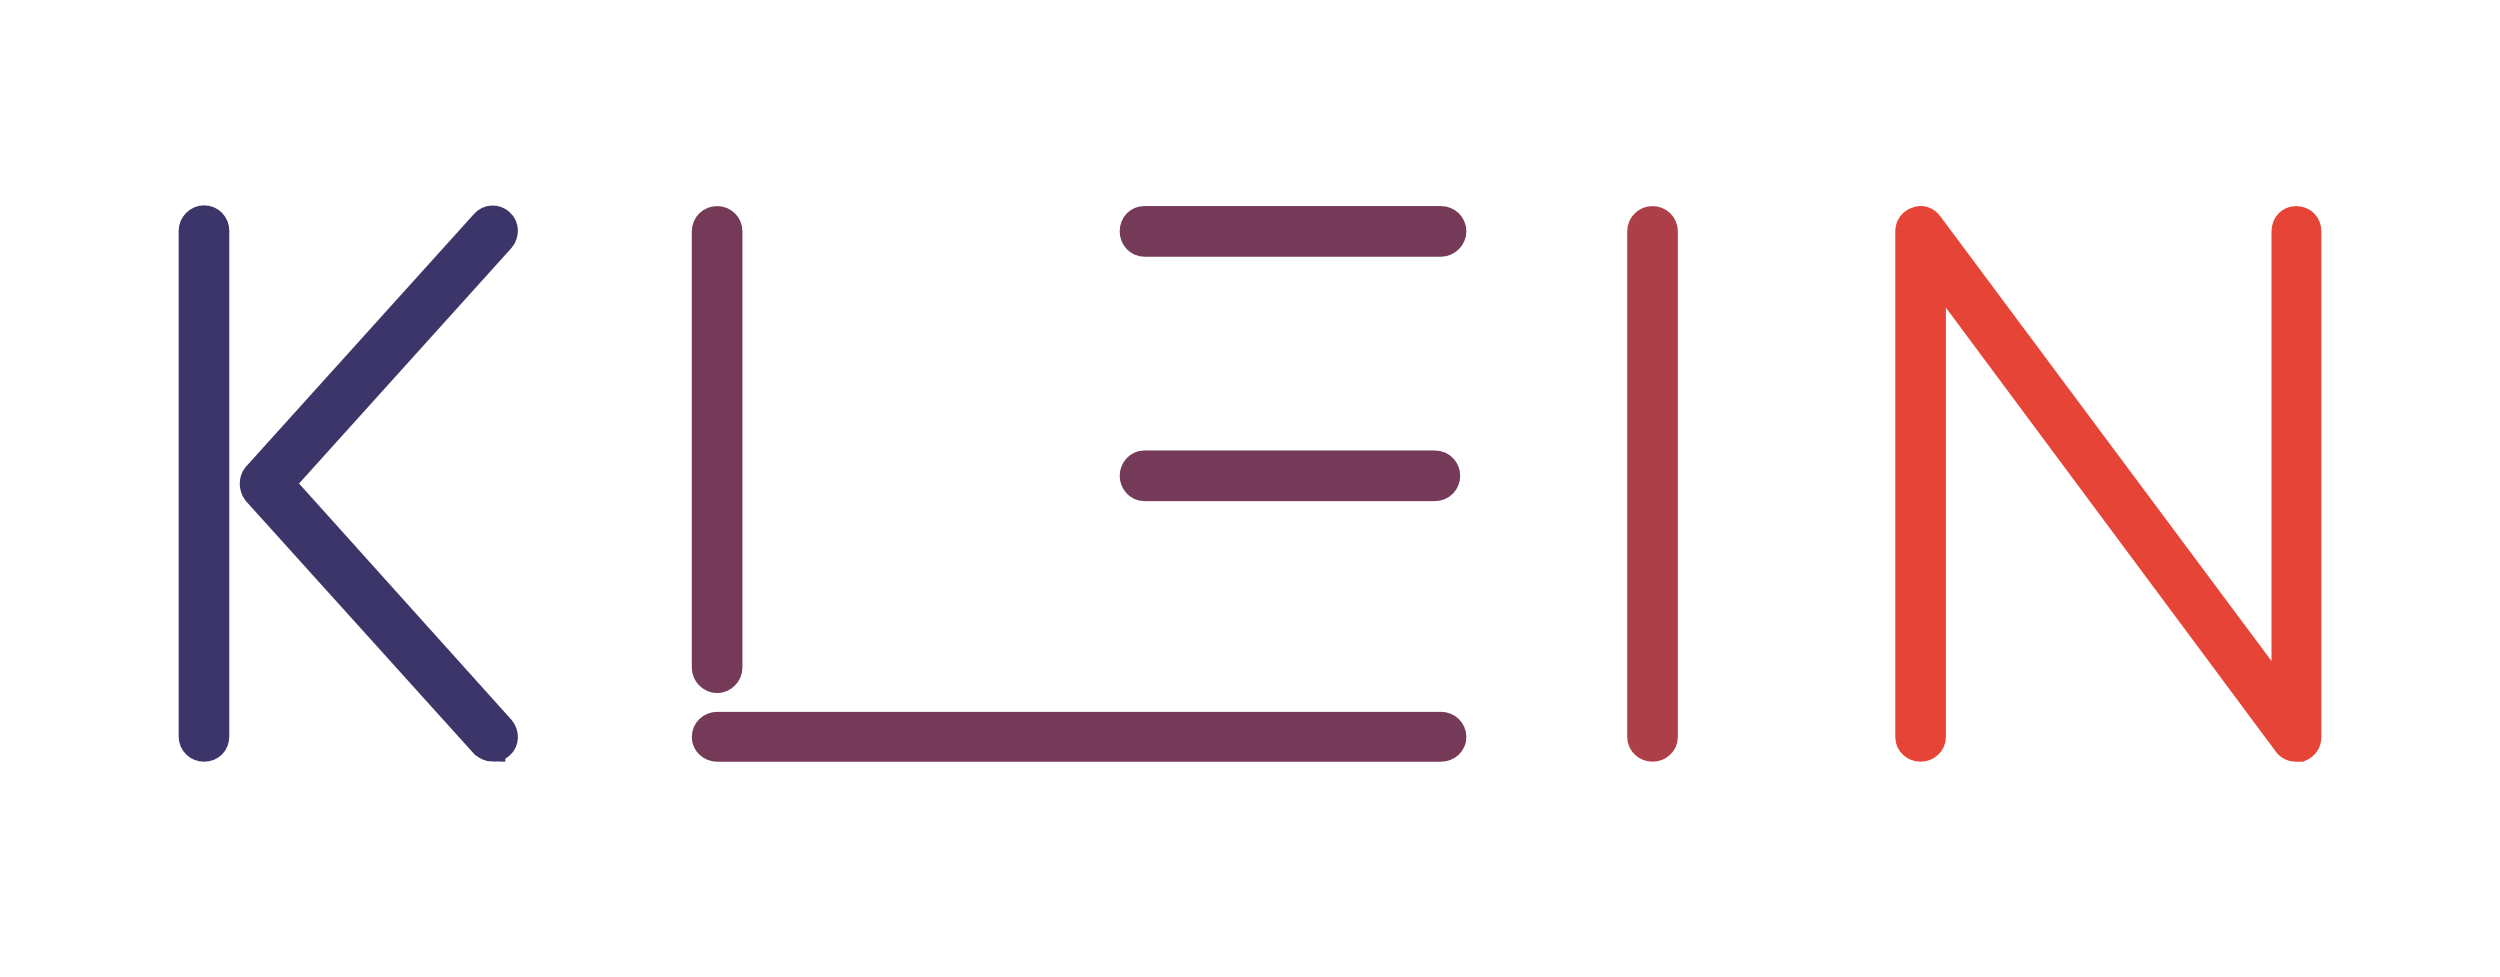
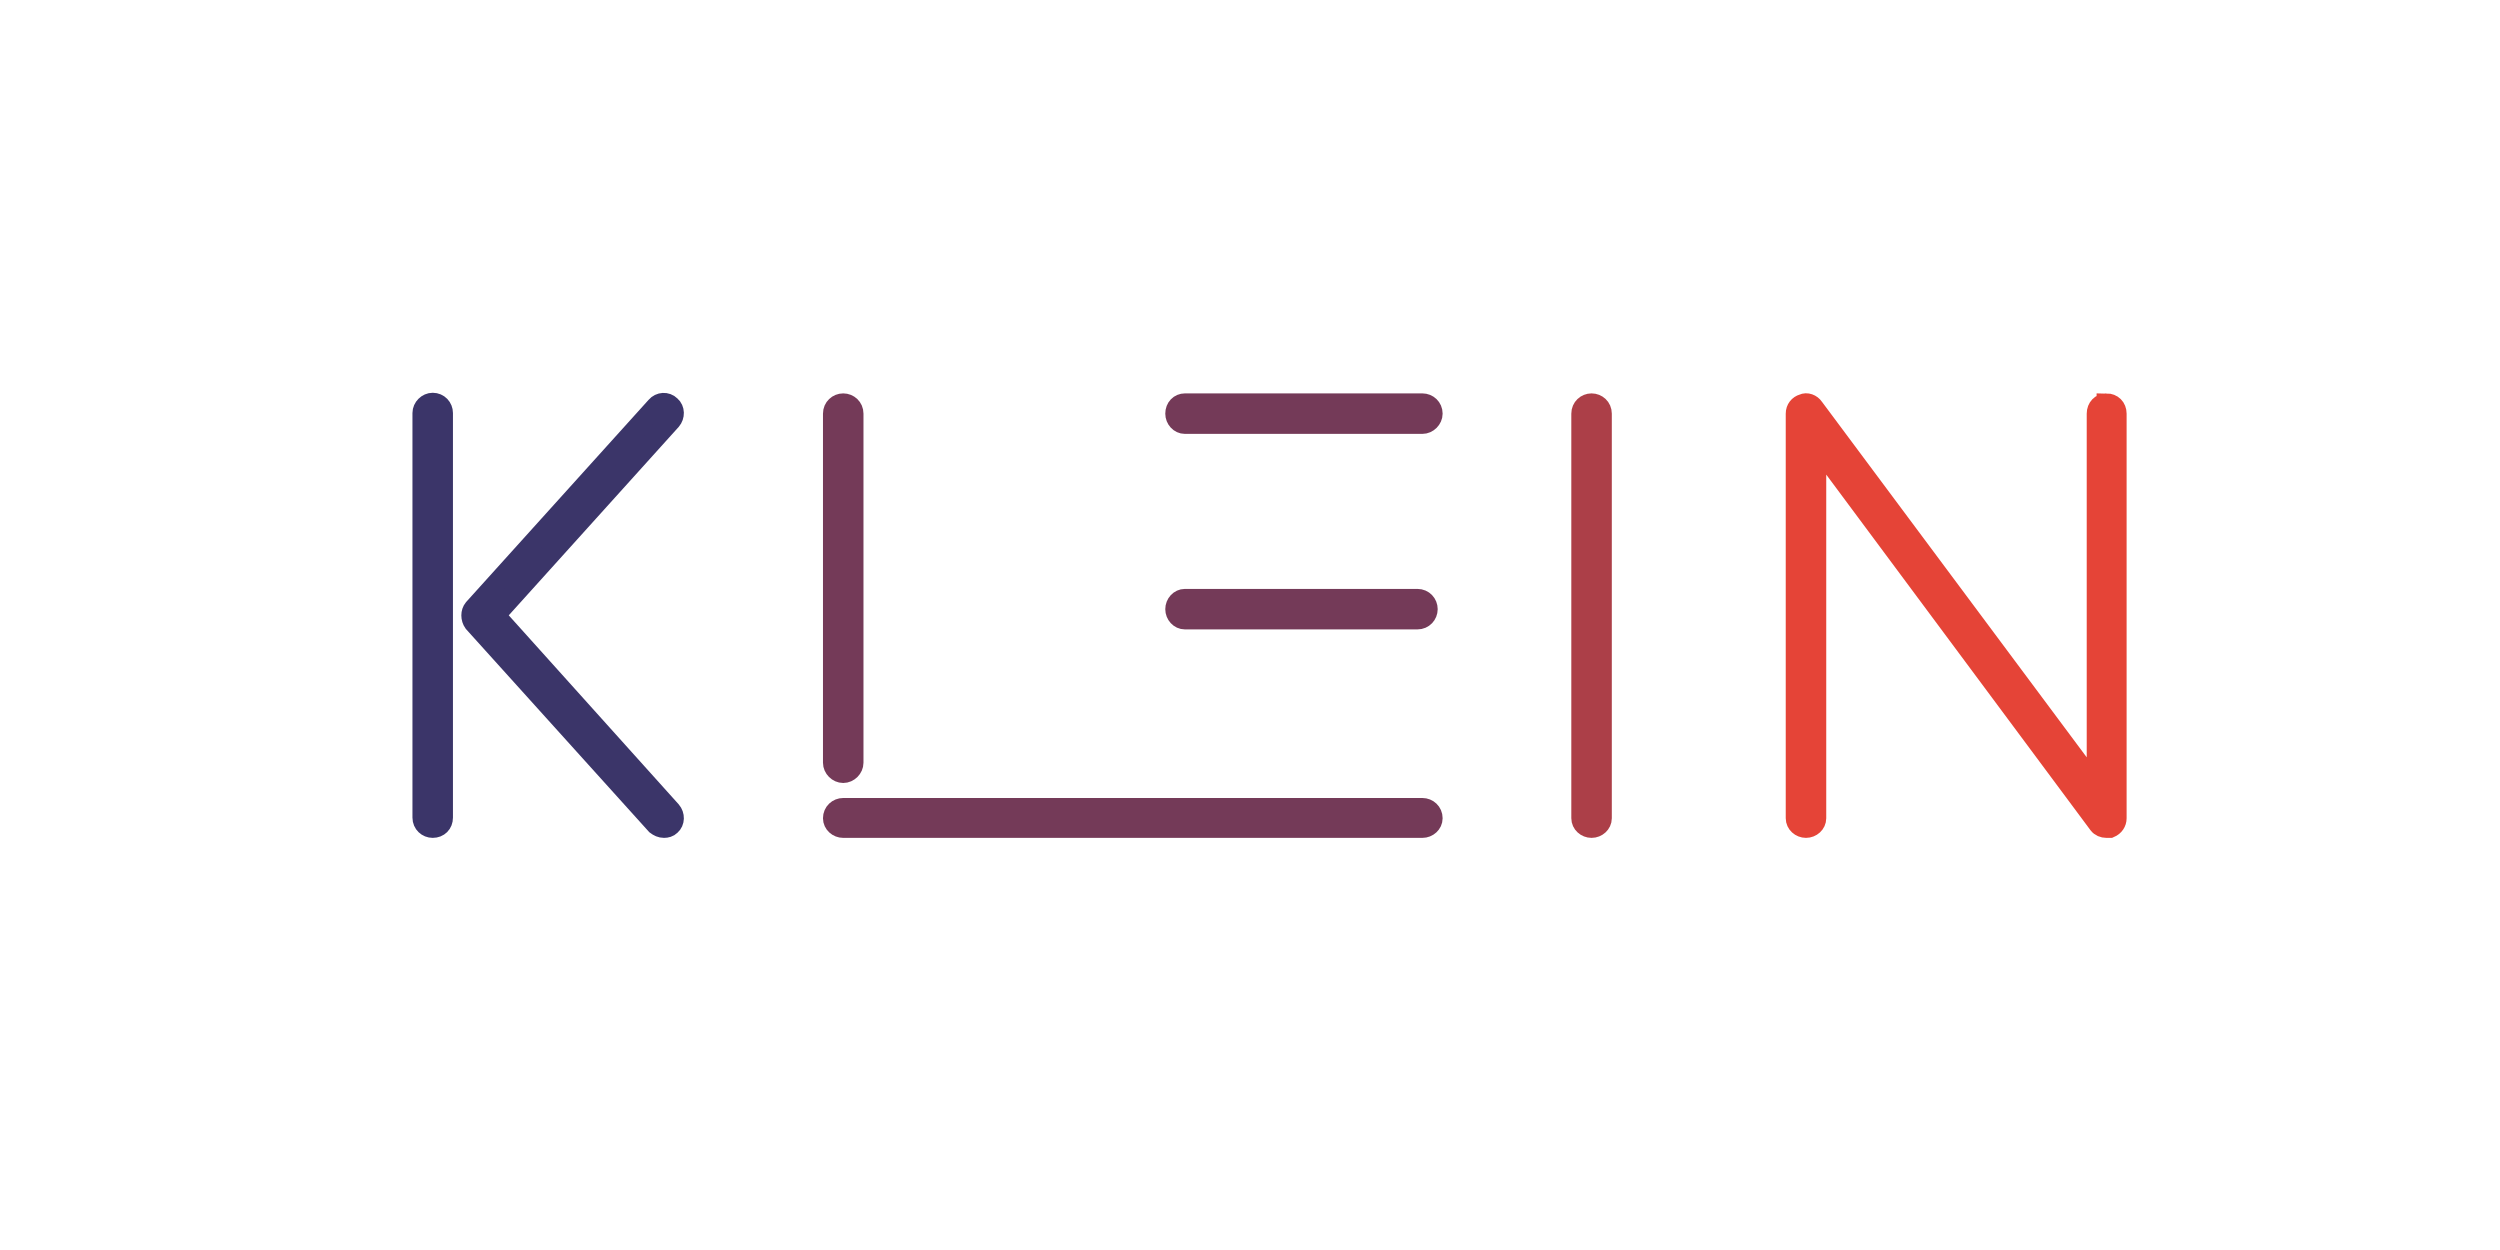
- <svg xmlns="http://www.w3.org/2000/svg" width="1024" height="400">
+ <svg xmlns="http://www.w3.org/2000/svg" width="1280" height="640">
  <g>
-     <rect fill="none" id="canvas_background" height="402" width="1026" y="-1" x="-1" />
+     <rect x="-1" y="-1" width="1282" height="642" id="canvas_background" fill="none" />
  </g>
  <g>
-     <g stroke="null" id="logo-group">
-       <g stroke="null" id="logo-center">
-         <g stroke="null" font-style="normal" font-weight="normal" font-size="72px" font-family="'Brandmark Stencil 1'" text-anchor="middle" id="title">
-           <path stroke="#3b3569" transform="translate(0,334) " fill="#3b3569" stroke-miterlimit="2" stroke-width="10" d="m83.544,-27.007c-2.842,0 -5.368,-2.211 -5.368,-5.368l0,-207.157c0,-2.842 2.526,-5.368 5.368,-5.368c3.158,0 5.368,2.526 5.368,5.368l0,207.157c0,3.158 -2.211,5.368 -5.368,5.368zm118.421,0c-1.579,0 -2.842,-0.632 -4.105,-1.579l-93.473,-103.579c-1.579,-2.211 -1.579,-5.368 0,-7.263l93.473,-103.579c1.895,-2.211 5.368,-2.526 7.579,-0.316c2.211,1.895 2.211,5.368 0.316,7.579l-90,99.789l90,100.105c1.895,2.211 1.895,5.684 -0.316,7.579c-0.947,0.947 -2.211,1.263 -3.474,1.263z" id="path98315" />
-           <path stroke="#743a58" transform="translate(0,334) " fill="#743a58" stroke-miterlimit="2" stroke-width="10" d="m293.731,-55.112c2.842,0 5.368,-2.526 5.368,-5.368l0,-178.736c0,-3.158 -2.526,-5.368 -5.368,-5.368c-2.842,0 -5.368,2.211 -5.368,5.368l0,178.736c0,2.842 2.526,5.368 5.368,5.368zm174.947,-178.736l121.579,0c2.842,0 5.368,-2.526 5.368,-5.368c0,-3.158 -2.526,-5.368 -5.368,-5.368l-121.579,0c-2.842,0 -5.053,2.211 -5.053,5.368c0,2.842 2.211,5.368 5.053,5.368zm0,100.105l119.052,0c3.158,0 5.368,-2.526 5.368,-5.368c0,-2.842 -2.211,-5.368 -5.368,-5.368l-119.052,0c-2.842,0 -5.053,2.526 -5.053,5.368c0,2.842 2.211,5.368 5.053,5.368zm121.579,96.316l-296.526,0c-2.842,0 -5.368,2.211 -5.368,5.368c0,2.842 2.526,5.053 5.368,5.053l296.526,0c2.842,0 5.368,-2.211 5.368,-5.053c0,-3.158 -2.526,-5.368 -5.368,-5.368z" id="path98317" />
-           <path stroke="#ac3f48" transform="translate(0,334) " fill="#ac3f48" stroke-miterlimit="2" stroke-width="10" d="m676.881,-244.585c-2.842,0 -5.368,2.211 -5.368,5.368l0,207.157c0,2.842 2.526,5.053 5.368,5.053c2.842,0 5.368,-2.211 5.368,-5.053l0,-207.157c0,-3.158 -2.526,-5.368 -5.368,-5.368z" id="path98319" />
-           <path stroke="#e54437" transform="translate(0,334) " fill="#e54437" stroke-miterlimit="2" stroke-width="10" d="m940.456,-244.585c-2.842,0 -5.053,2.211 -5.053,5.368l0,191.052l-144.631,-194.21c-1.263,-1.895 -3.789,-2.842 -5.684,-1.895c-2.211,0.632 -3.789,2.526 -3.789,5.053l0,207.157c0,2.842 2.526,5.053 5.368,5.053c2.842,0 5.368,-2.211 5.368,-5.053l0,-191.052l144.315,194.21c0.947,1.263 2.526,1.895 4.105,1.895l1.895,0c2.211,-0.947 3.474,-2.842 3.474,-5.053l0,-207.157c0,-3.158 -2.211,-5.368 -5.368,-5.368z" id="path98321" />
+     <g id="logo-group" stroke="null">
+       <g id="logo-center" stroke="null">
+         <g id="title" text-anchor="middle" font-family="'Brandmark Stencil 1'" font-size="72px" font-weight="normal" font-style="normal" stroke="null">
+           <path id="path98315" d="m221.544,423.993c-2.842,0 -5.368,-2.211 -5.368,-5.368l0,-207.157c0,-2.842 2.526,-5.368 5.368,-5.368c3.158,0 5.368,2.526 5.368,5.368l0,207.157c0,3.158 -2.211,5.368 -5.368,5.368zm118.421,0c-1.579,0 -2.842,-0.632 -4.105,-1.579l-93.473,-103.579c-1.579,-2.211 -1.579,-5.368 0,-7.263l93.473,-103.579c1.895,-2.211 5.368,-2.526 7.579,-0.316c2.211,1.895 2.211,5.368 0.316,7.579l-90,99.789l90,100.105c1.895,2.211 1.895,5.684 -0.316,7.579c-0.947,0.947 -2.211,1.263 -3.474,1.263l0,0z" stroke-width="10" stroke-miterlimit="2" fill="#3b3569" stroke="#3b3569" />
+           <path id="path98317" d="m431.731,395.888c2.842,0 5.368,-2.526 5.368,-5.368l0,-178.736c0,-3.158 -2.526,-5.368 -5.368,-5.368c-2.842,0 -5.368,2.211 -5.368,5.368l0,178.736c0,2.842 2.526,5.368 5.368,5.368zm174.947,-178.736l121.579,0c2.842,0 5.368,-2.526 5.368,-5.368c0,-3.158 -2.526,-5.368 -5.368,-5.368l-121.579,0c-2.842,0 -5.053,2.211 -5.053,5.368c0,2.842 2.211,5.368 5.053,5.368zm0,100.105l119.052,0c3.158,0 5.368,-2.526 5.368,-5.368c0,-2.842 -2.211,-5.368 -5.368,-5.368l-119.052,0c-2.842,0 -5.053,2.526 -5.053,5.368c0,2.842 2.211,5.368 5.053,5.368zm121.579,96.316l-296.526,0c-2.842,0 -5.368,2.211 -5.368,5.368c0,2.842 2.526,5.053 5.368,5.053l296.526,0c2.842,0 5.368,-2.211 5.368,-5.053c0,-3.158 -2.526,-5.368 -5.368,-5.368z" stroke-width="10" stroke-miterlimit="2" fill="#743a58" stroke="#743a58" />
+           <path id="path98319" d="m814.881,206.415c-2.842,0 -5.368,2.211 -5.368,5.368l0,207.157c0,2.842 2.526,5.053 5.368,5.053c2.842,0 5.368,-2.211 5.368,-5.053l0,-207.157c0,-3.158 -2.526,-5.368 -5.368,-5.368z" stroke-width="10" stroke-miterlimit="2" fill="#ac3f48" stroke="#ac3f48" />
+           <path id="path98321" d="m1078.456,206.415c-2.842,0 -5.053,2.211 -5.053,5.368l0,191.052l-144.631,-194.21c-1.263,-1.895 -3.789,-2.842 -5.684,-1.895c-2.211,0.632 -3.789,2.526 -3.789,5.053l0,207.157c0,2.842 2.526,5.053 5.368,5.053c2.842,0 5.368,-2.211 5.368,-5.053l0,-191.052l144.315,194.21c0.947,1.263 2.526,1.895 4.105,1.895l1.895,0c2.211,-0.947 3.474,-2.842 3.474,-5.053l0,-207.157c0,-3.158 -2.211,-5.368 -5.368,-5.368z" stroke-width="10" stroke-miterlimit="2" fill="#e54437" stroke="#e54437" />
        </g>
      </g>
    </g>
  </g>
</svg>
